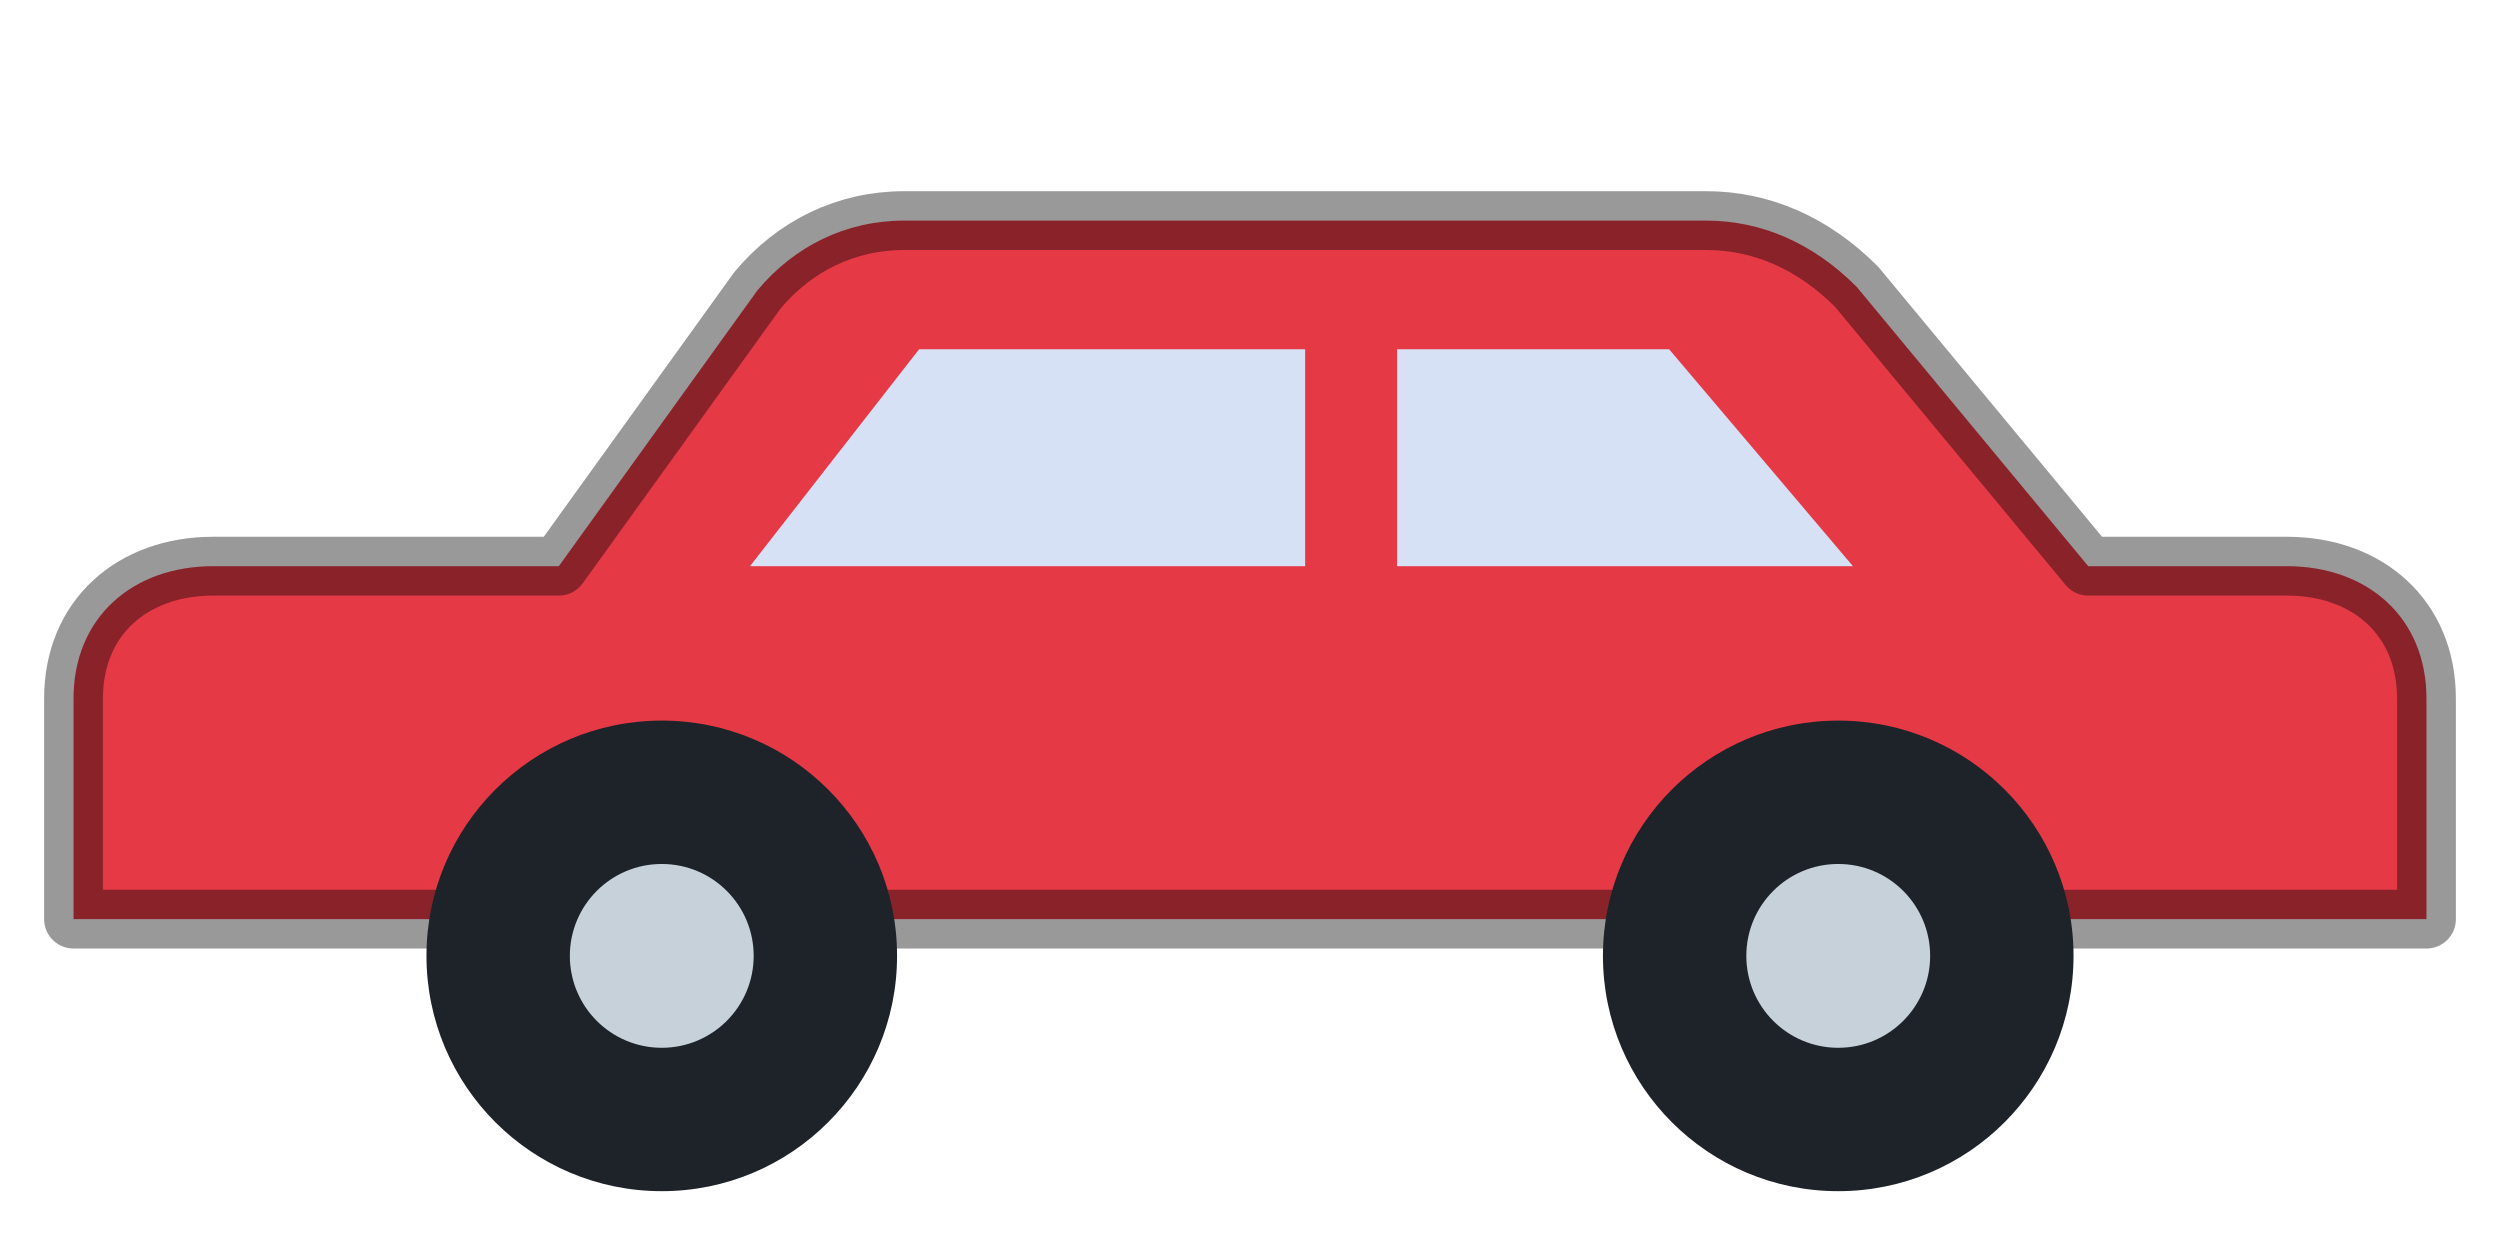
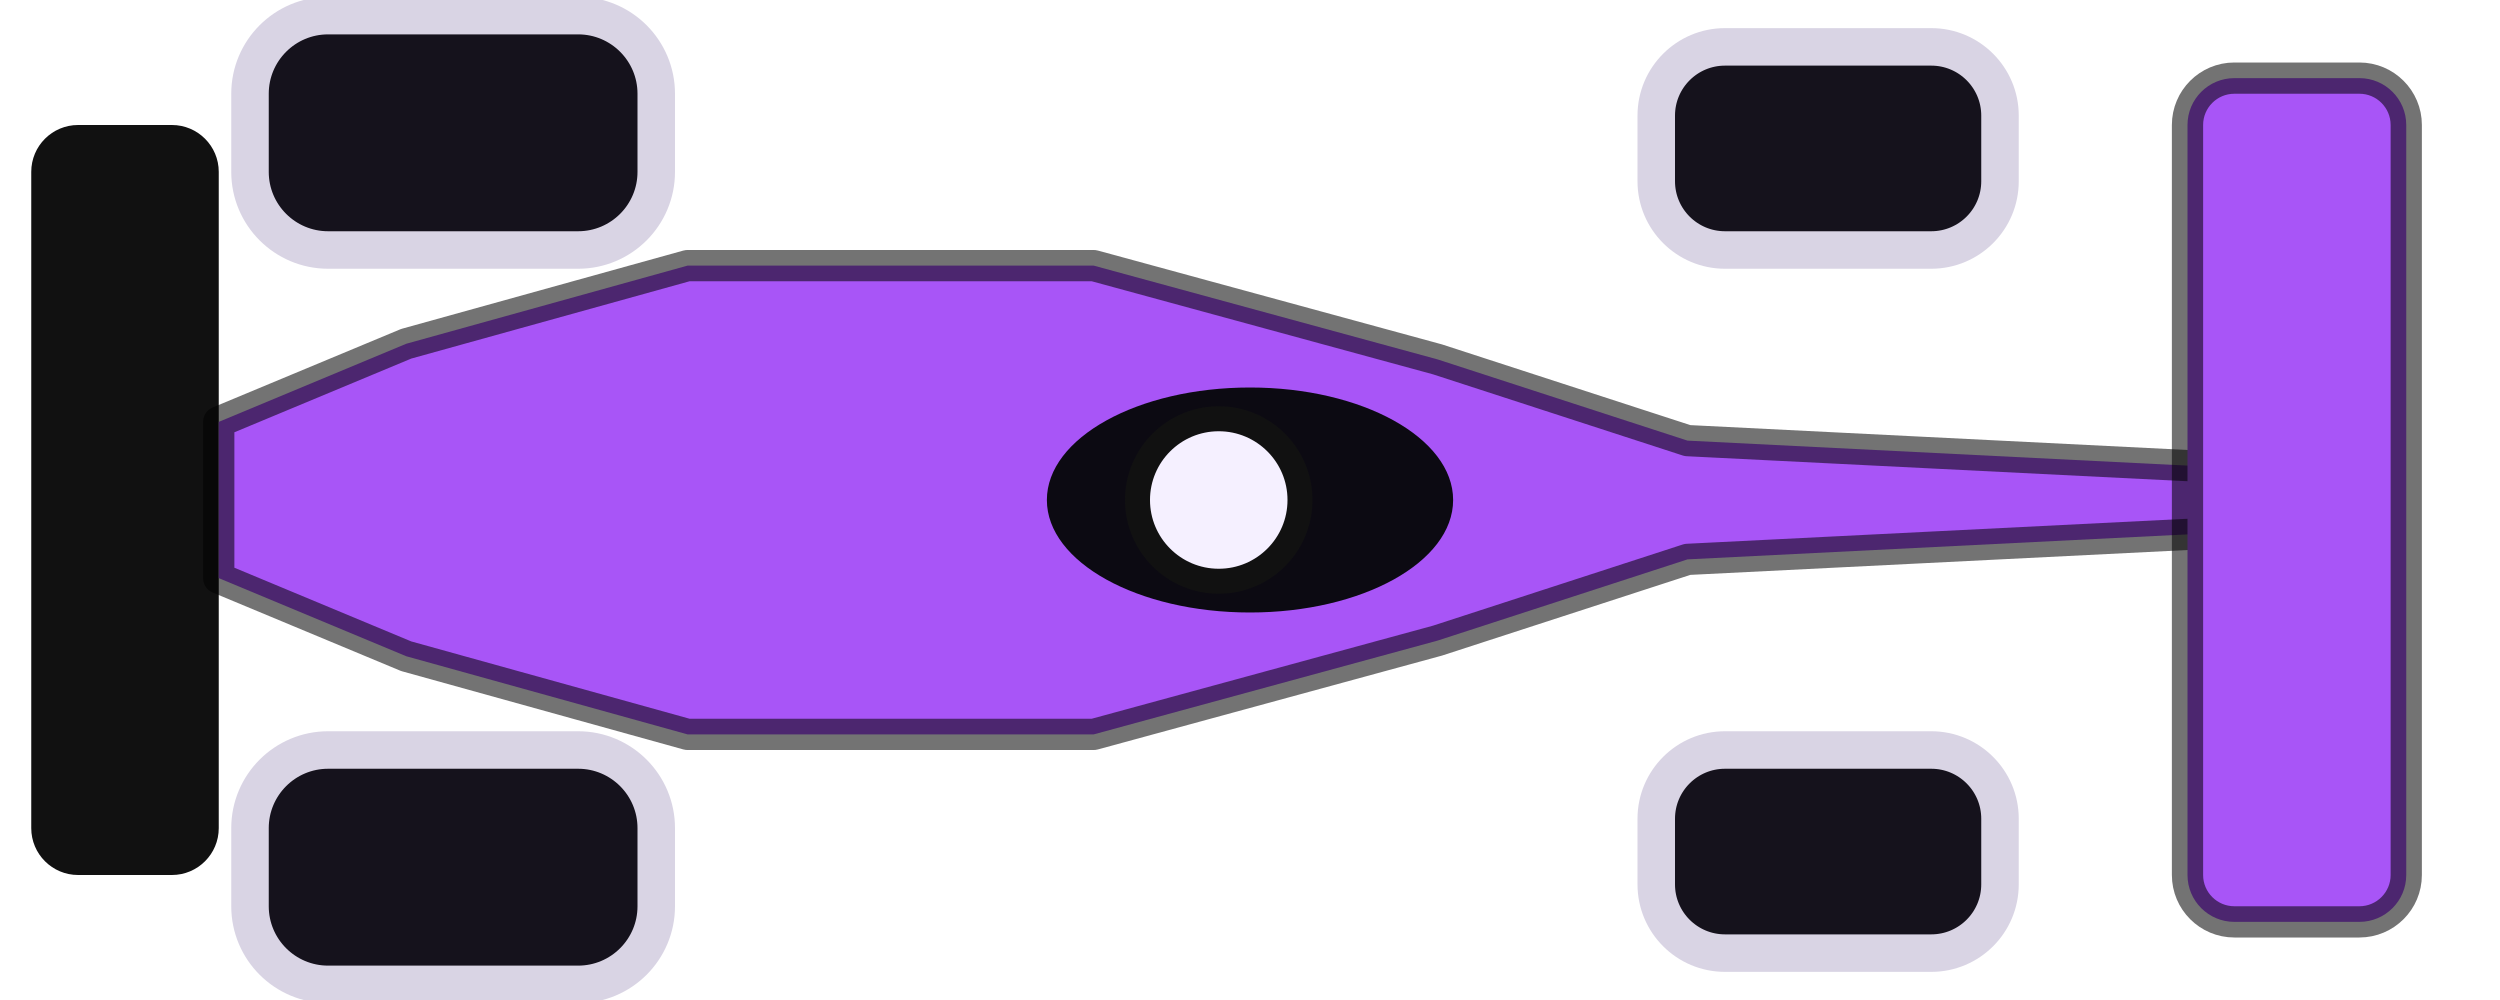
- <svg xmlns="http://www.w3.org/2000/svg" viewBox="0 0 68 34" width="68" height="34">
-   <path d="M2 25h64v-6c0-2.2-1.6-3.6-3.8-3.6h-5.4l-6.3-7.6C49.3 6.6 47.9 6 46.4 6H24.6c-1.6 0-3 .7-4 1.9l-5.4 7.5H5.8C3.6 15.4 2 16.8 2 19z" fill="#e63946" stroke="rgba(0,0,0,0.4)" stroke-width="1.6" stroke-linejoin="round" />
-   <path d="M25 9.5h10.5v5.9H20.4z" fill="#d6e9ff" opacity="0.95" />
-   <path d="M38 9.5h7.4l5 5.9H38z" fill="#d6e9ff" opacity="0.95" />
-   <circle cx="18" cy="26" r="6.4" fill="#1d2329" />
-   <circle cx="18" cy="26" r="2.5" fill="#c6d1da" />
-   <circle cx="50" cy="26" r="6.4" fill="#1d2329" />
-   <circle cx="50" cy="26" r="2.5" fill="#c6d1da" />
+ <svg xmlns="http://www.w3.org/2000/svg" viewBox="0 0 80 32" width="80" height="32">
+   <rect x="1" y="4" width="6" height="24" rx="1.5" fill="#111" />
+   <rect x="8" y="0.5" width="13" height="7.5" rx="2.5" fill="#15121c" stroke="#d9d4e4" stroke-width="1.2" />
+   <rect x="8" y="24" width="13" height="7.5" rx="2.5" fill="#15121c" stroke="#d9d4e4" stroke-width="1.2" />
+   <rect x="53" y="1.5" width="11" height="6.5" rx="2.2" fill="#15121c" stroke="#d9d4e4" stroke-width="1.2" />
+   <rect x="53" y="24" width="11" height="6.5" rx="2.2" fill="#15121c" stroke="#d9d4e4" stroke-width="1.2" />
+   <path d="M7 13.5L13 11 22 8.5h13l11 3 8 2.6 18 0.9v2l-18 0.9-8 2.6-11 3H22L13 21 7 18.5z" fill="#a855f7" stroke="rgba(0,0,0,0.55)" stroke-width="1" stroke-linejoin="round" />
+   <rect x="70" y="2.5" width="7" height="27" rx="1.5" fill="#a855f7" stroke="rgba(0,0,0,0.55)" stroke-width="1" />
+   <ellipse cx="40" cy="16" rx="6.5" ry="3.6" fill="#0c0a12" />
+   <circle cx="39" cy="16" r="2.6" fill="#f5f0ff" stroke="#111" stroke-width="0.8" />
</svg>
